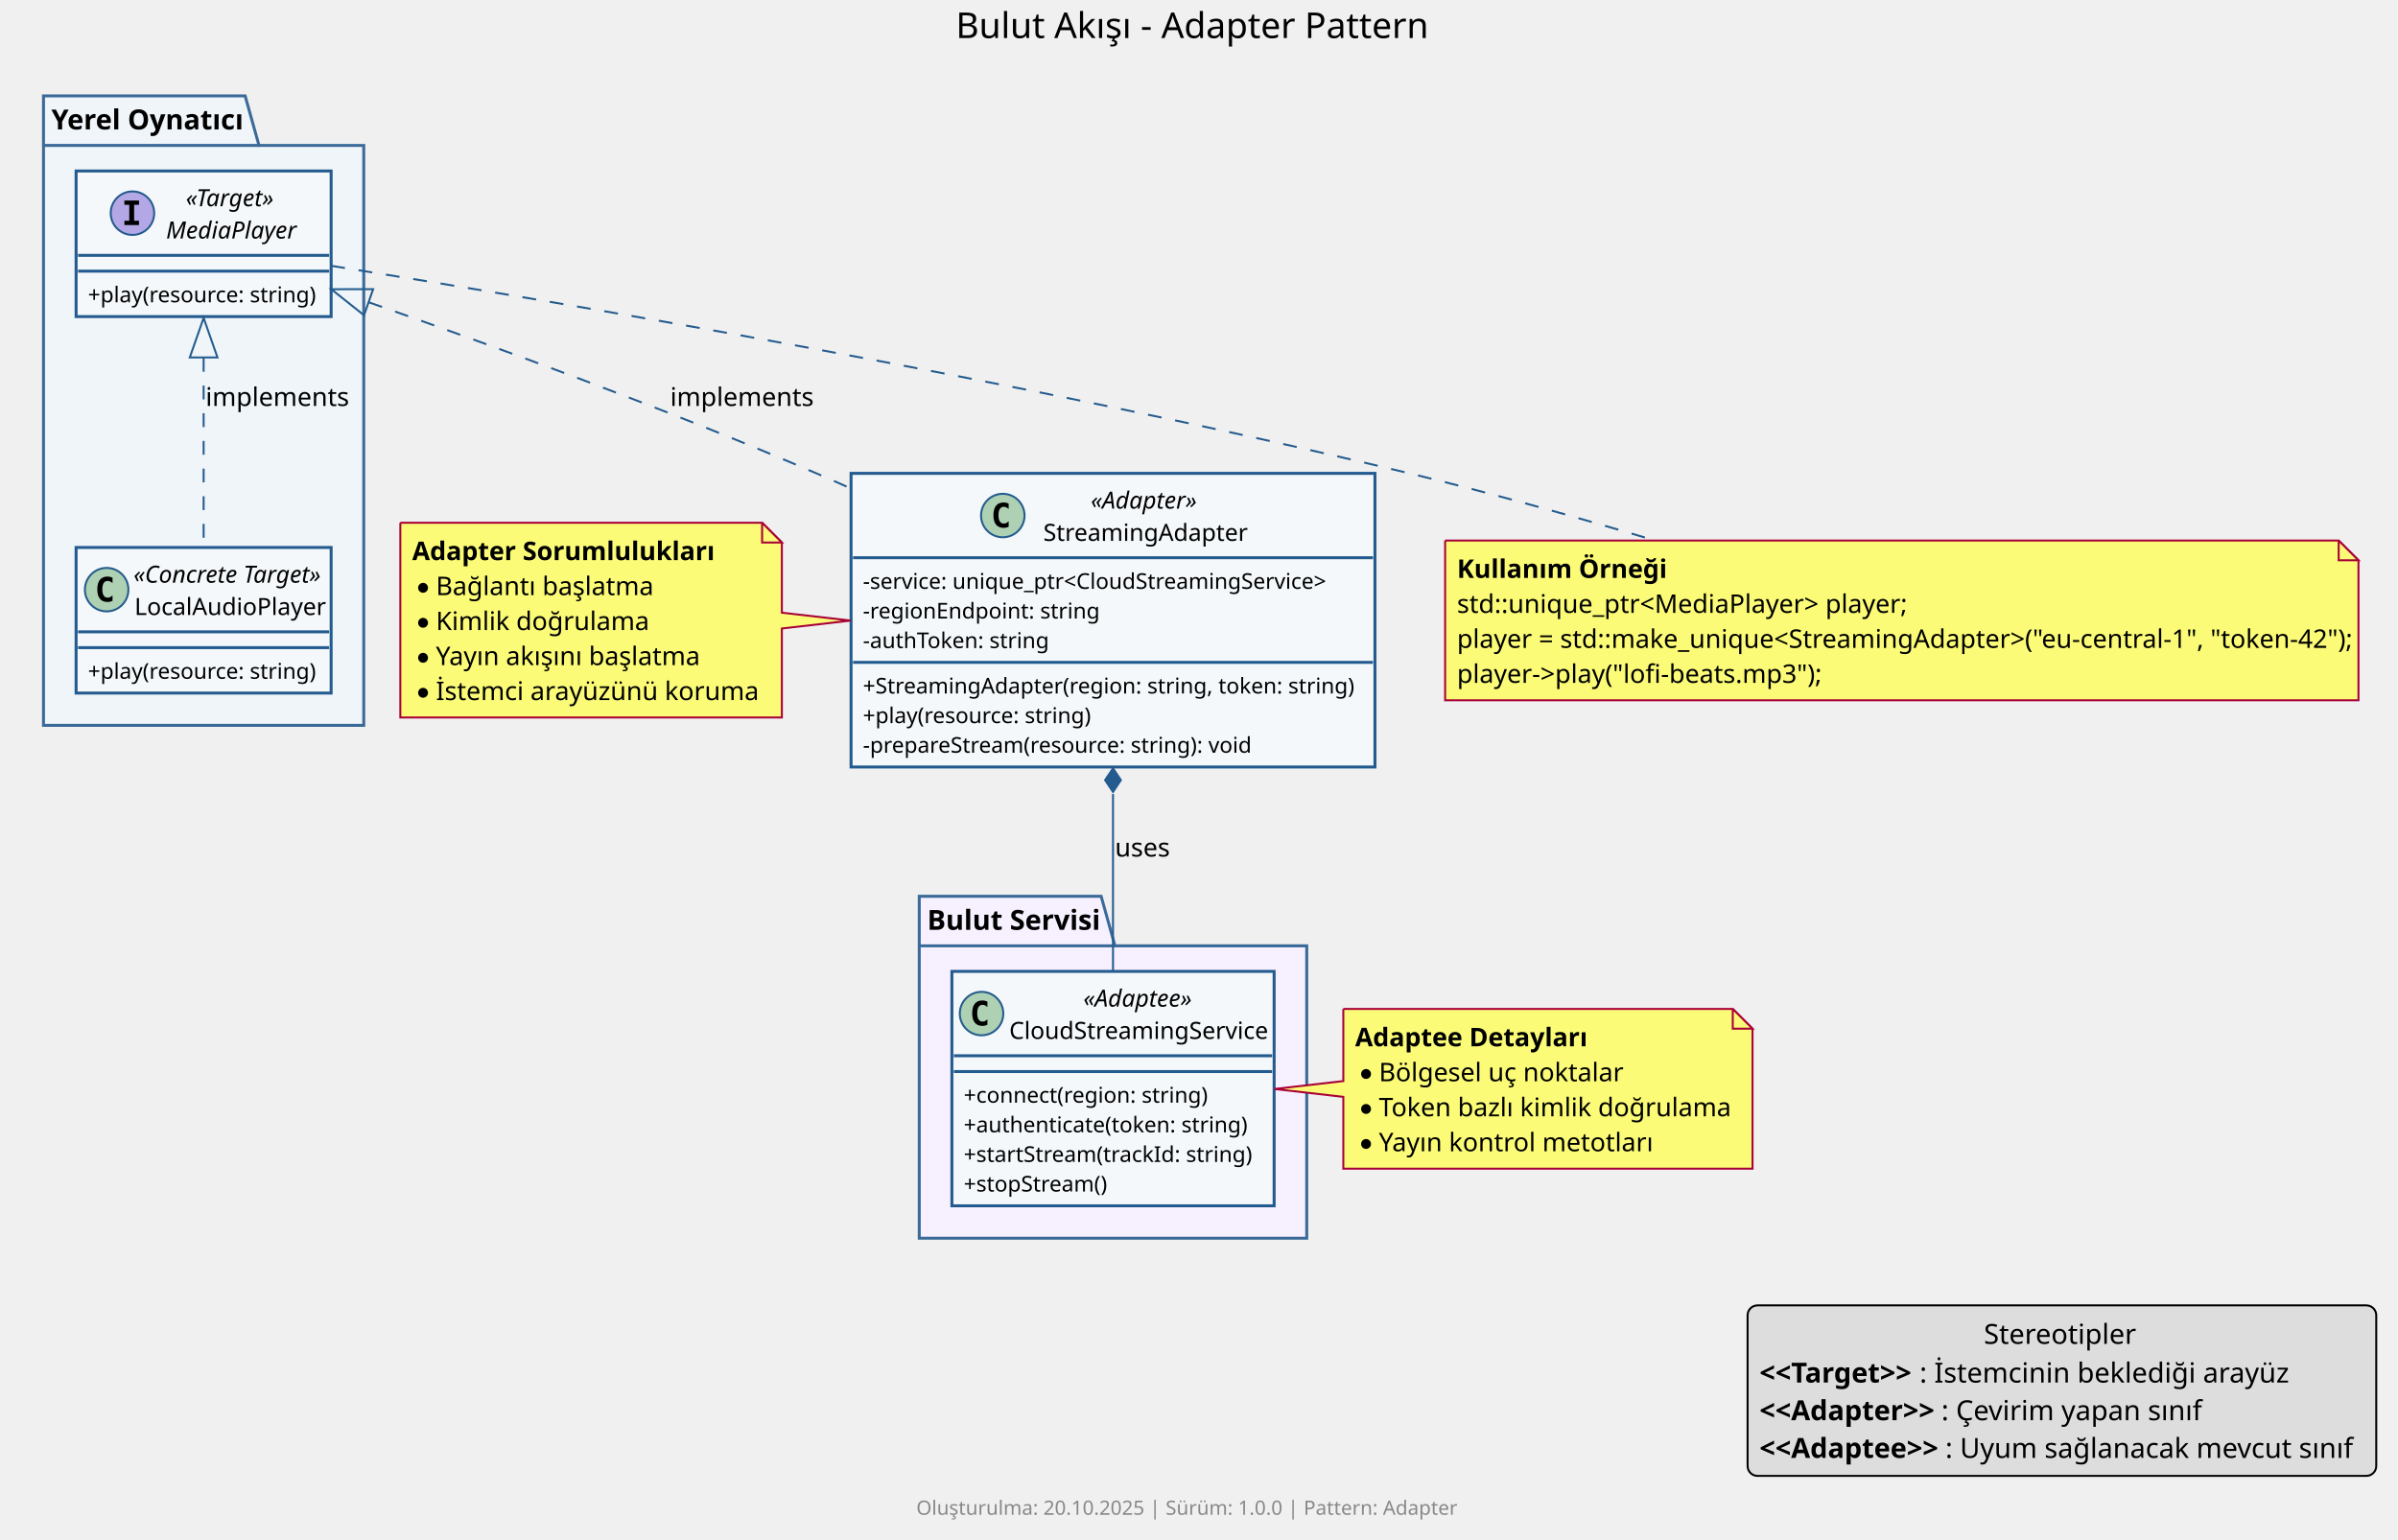
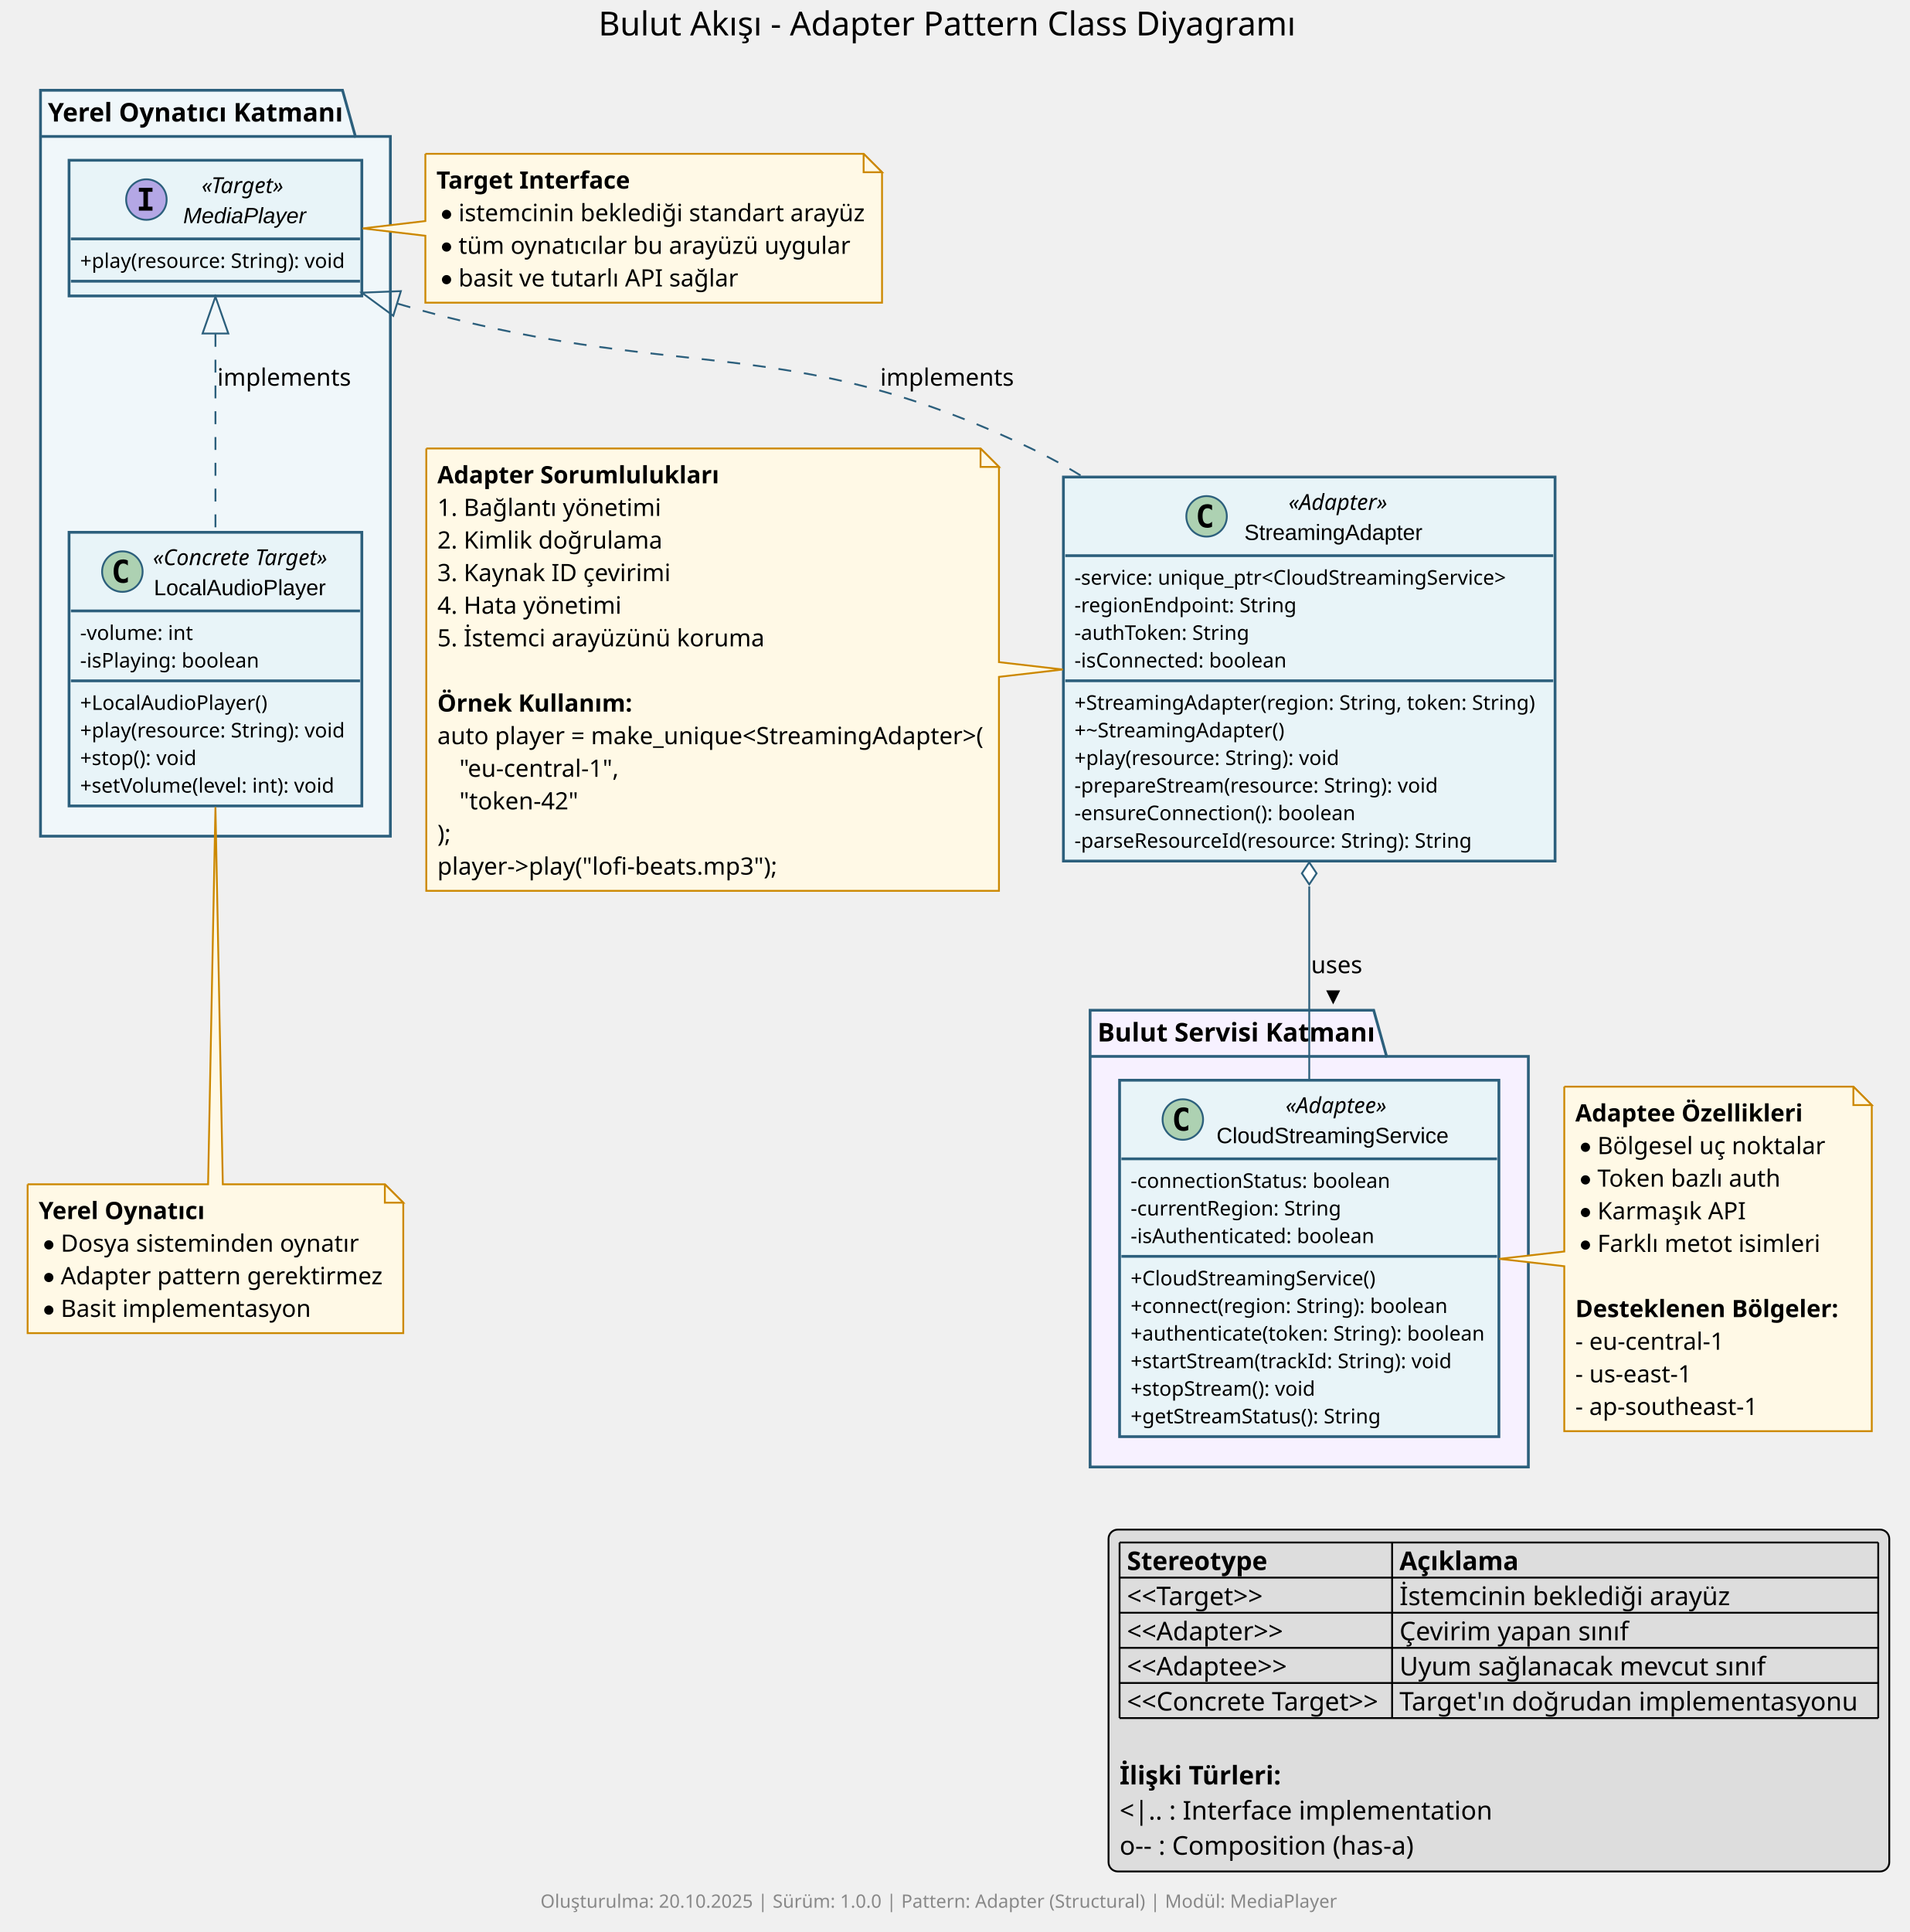
- <svg xmlns="http://www.w3.org/2000/svg" contentScriptType="application/ecmascript" contentStyleType="text/css" height="779px" preserveAspectRatio="none" style="width:1213px;height:779px;" version="1.1" viewBox="0 0 1213 779" width="1213px" zoomAndPan="magnify">
+ <svg xmlns="http://www.w3.org/2000/svg" contentScriptType="application/ecmascript" contentStyleType="text/css" height="1049px" preserveAspectRatio="none" style="width:1037px;height:1049px;" version="1.1" viewBox="0 0 1037 1049" width="1037px" zoomAndPan="magnify">
  <defs />
  <g>
-     <text fill="#000000" font-family="sans-serif" font-size="18" lengthAdjust="spacingAndGlyphs" textLength="244" x="483.5" y="19.242">Bulut Akışı - Adapter Pattern</text>
-     <polygon fill="#EFF5F9" points="22,48.516,124,48.516,131,73.584,184,73.584,184,367.016,22,367.016,22,48.516" style="stroke: #3B6A99; stroke-width: 1.5;" />
-     <line style="stroke: #3B6A99; stroke-width: 1.5;" x1="22" x2="131" y1="73.584" y2="73.584" />
-     <text fill="#000000" font-family="sans-serif" font-size="14" font-weight="bold" lengthAdjust="spacingAndGlyphs" textLength="96" x="26" y="65.482">Yerel Oynatıcı</text>
-     <polygon fill="#F7F1FF" points="465,453.516,557,453.516,564,478.584,661,478.584,661,626.516,465,626.516,465,453.516" style="stroke: #3B6A99; stroke-width: 1.5;" />
-     <line style="stroke: #3B6A99; stroke-width: 1.5;" x1="465" x2="564" y1="478.584" y2="478.584" />
-     <text fill="#000000" font-family="sans-serif" font-size="14" font-weight="bold" lengthAdjust="spacingAndGlyphs" textLength="86" x="469" y="470.482">Bulut Servisi</text>
-     <rect fill="#F4F8FB" height="73.67" id="MediaPlayer" style="stroke: #245B8E; stroke-width: 1.5;" width="129" x="38.5" y="86.516" />
-     <ellipse cx="67" cy="107.86" fill="#B4A7E5" rx="11" ry="11" style="stroke: #245B8E; stroke-width: 1.0;" />
-     <path d="M62.922,103.626 L62.922,101.469 L70.312,101.469 L70.312,103.626 L67.844,103.626 L67.844,111.704 L70.312,111.704 L70.312,113.86 L62.922,113.86 L62.922,111.704 L65.391,111.704 L65.391,103.626 L62.922,103.626 Z " />
-     <text fill="#000000" font-family="sans-serif" font-size="12" font-style="italic" lengthAdjust="spacingAndGlyphs" textLength="47" x="94" y="104.344">«Target»</text>
-     <text fill="#000000" font-family="sans-serif" font-size="12" font-style="italic" lengthAdjust="spacingAndGlyphs" textLength="67" x="84" y="120.688">MediaPlayer</text>
-     <line style="stroke: #245B8E; stroke-width: 1.5;" x1="39.5" x2="166.5" y1="129.204" y2="129.204" />
-     <line style="stroke: #245B8E; stroke-width: 1.5;" x1="39.5" x2="166.5" y1="137.204" y2="137.204" />
-     <text fill="#000000" font-family="sans-serif" font-size="11" lengthAdjust="spacingAndGlyphs" textLength="117" x="44.5" y="152.963">+play(resource: string)</text>
-     <rect fill="#F4F8FB" height="73.67" id="LocalAudioPlayer" style="stroke: #245B8E; stroke-width: 1.5;" width="129" x="38.5" y="277.016" />
-     <ellipse cx="53.95" cy="298.36" fill="#ADD1B2" rx="11" ry="11" style="stroke: #245B8E; stroke-width: 1.0;" />
-     <path d="M56.919,304.001 Q56.341,304.298 55.7,304.438 Q55.059,304.594 54.356,304.594 Q51.856,304.594 50.528,302.954 Q49.216,301.298 49.216,298.173 Q49.216,295.048 50.528,293.391 Q51.856,291.735 54.356,291.735 Q55.059,291.735 55.7,291.891 Q56.356,292.048 56.919,292.344 L56.919,295.063 Q56.294,294.485 55.7,294.219 Q55.106,293.938 54.481,293.938 Q53.138,293.938 52.45,295.016 Q51.763,296.079 51.763,298.173 Q51.763,300.266 52.45,301.344 Q53.138,302.407 54.481,302.407 Q55.106,302.407 55.7,302.141 Q56.294,301.86 56.919,301.282 L56.919,304.001 Z " />
-     <text fill="#000000" font-family="sans-serif" font-size="12" font-style="italic" lengthAdjust="spacingAndGlyphs" textLength="97" x="67.55" y="294.844">«Concrete Target»</text>
-     <text fill="#000000" font-family="sans-serif" font-size="12" lengthAdjust="spacingAndGlyphs" textLength="96" x="68.05" y="311.188">LocalAudioPlayer</text>
-     <line style="stroke: #245B8E; stroke-width: 1.5;" x1="39.5" x2="166.5" y1="319.704" y2="319.704" />
-     <line style="stroke: #245B8E; stroke-width: 1.5;" x1="39.5" x2="166.5" y1="327.704" y2="327.704" />
-     <text fill="#000000" font-family="sans-serif" font-size="11" lengthAdjust="spacingAndGlyphs" textLength="117" x="44.5" y="343.463">+play(resource: string)</text>
-     <rect fill="#F4F8FB" height="118.616" id="CloudStreamingService" style="stroke: #245B8E; stroke-width: 1.5;" width="163" x="481.5" y="491.516" />
-     <ellipse cx="496.5" cy="512.86" fill="#ADD1B2" rx="11" ry="11" style="stroke: #245B8E; stroke-width: 1.0;" />
-     <path d="M499.469,518.501 Q498.891,518.798 498.25,518.938 Q497.609,519.094 496.906,519.094 Q494.406,519.094 493.078,517.454 Q491.766,515.798 491.766,512.673 Q491.766,509.548 493.078,507.891 Q494.406,506.235 496.906,506.235 Q497.609,506.235 498.25,506.391 Q498.906,506.548 499.469,506.844 L499.469,509.563 Q498.844,508.985 498.25,508.719 Q497.656,508.438 497.031,508.438 Q495.688,508.438 495,509.516 Q494.312,510.579 494.312,512.673 Q494.312,514.766 495,515.844 Q495.688,516.907 497.031,516.907 Q497.656,516.907 498.25,516.641 Q498.844,516.36 499.469,515.782 L499.469,518.501 Z " />
-     <text fill="#000000" font-family="sans-serif" font-size="12" font-style="italic" lengthAdjust="spacingAndGlyphs" textLength="56" x="548" y="509.344">«Adaptee»</text>
-     <text fill="#000000" font-family="sans-serif" font-size="12" lengthAdjust="spacingAndGlyphs" textLength="131" x="510.5" y="525.688">CloudStreamingService</text>
-     <line style="stroke: #245B8E; stroke-width: 1.5;" x1="482.5" x2="643.5" y1="534.204" y2="534.204" />
-     <line style="stroke: #245B8E; stroke-width: 1.5;" x1="482.5" x2="643.5" y1="542.204" y2="542.204" />
-     <text fill="#000000" font-family="sans-serif" font-size="11" lengthAdjust="spacingAndGlyphs" textLength="125" x="487.5" y="557.963">+connect(region: string)</text>
-     <text fill="#000000" font-family="sans-serif" font-size="11" lengthAdjust="spacingAndGlyphs" textLength="144" x="487.5" y="572.945">+authenticate(token: string)</text>
-     <text fill="#000000" font-family="sans-serif" font-size="11" lengthAdjust="spacingAndGlyphs" textLength="147" x="487.5" y="587.927">+startStream(trackId: string)</text>
-     <text fill="#000000" font-family="sans-serif" font-size="11" lengthAdjust="spacingAndGlyphs" textLength="72" x="487.5" y="602.909">+stopStream()</text>
-     <rect fill="#F4F8FB" height="148.58" id="StreamingAdapter" style="stroke: #245B8E; stroke-width: 1.5;" width="265" x="430.5" y="239.516" />
-     <ellipse cx="507.25" cy="260.86" fill="#ADD1B2" rx="11" ry="11" style="stroke: #245B8E; stroke-width: 1.0;" />
-     <path d="M510.219,266.501 Q509.641,266.798 509,266.938 Q508.359,267.094 507.656,267.094 Q505.156,267.094 503.828,265.454 Q502.516,263.798 502.516,260.673 Q502.516,257.548 503.828,255.891 Q505.156,254.235 507.656,254.235 Q508.359,254.235 509,254.391 Q509.656,254.548 510.219,254.844 L510.219,257.563 Q509.594,256.985 509,256.719 Q508.406,256.438 507.781,256.438 Q506.438,256.438 505.75,257.516 Q505.062,258.579 505.062,260.673 Q505.062,262.766 505.75,263.844 Q506.438,264.907 507.781,264.907 Q508.406,264.907 509,264.641 Q509.594,264.36 510.219,263.782 L510.219,266.501 Z " />
-     <text fill="#000000" font-family="sans-serif" font-size="12" font-style="italic" lengthAdjust="spacingAndGlyphs" textLength="55" x="551.75" y="257.344">«Adapter»</text>
-     <text fill="#000000" font-family="sans-serif" font-size="12" lengthAdjust="spacingAndGlyphs" textLength="103" x="527.75" y="273.688">StreamingAdapter</text>
-     <line style="stroke: #245B8E; stroke-width: 1.5;" x1="431.5" x2="694.5" y1="282.204" y2="282.204" />
-     <text fill="#000000" font-family="sans-serif" font-size="11" lengthAdjust="spacingAndGlyphs" textLength="238" x="436.5" y="297.963">-service: unique_ptr&lt;CloudStreamingService&gt;</text>
-     <text fill="#000000" font-family="sans-serif" font-size="11" lengthAdjust="spacingAndGlyphs" textLength="124" x="436.5" y="312.945">-regionEndpoint: string</text>
-     <text fill="#000000" font-family="sans-serif" font-size="11" lengthAdjust="spacingAndGlyphs" textLength="97" x="436.5" y="327.927">-authToken: string</text>
-     <line style="stroke: #245B8E; stroke-width: 1.5;" x1="431.5" x2="694.5" y1="335.15" y2="335.15" />
-     <text fill="#000000" font-family="sans-serif" font-size="11" lengthAdjust="spacingAndGlyphs" textLength="253" x="436.5" y="350.909">+StreamingAdapter(region: string, token: string)</text>
-     <text fill="#000000" font-family="sans-serif" font-size="11" lengthAdjust="spacingAndGlyphs" textLength="117" x="436.5" y="365.89">+play(resource: string)</text>
-     <text fill="#000000" font-family="sans-serif" font-size="11" lengthAdjust="spacingAndGlyphs" textLength="201" x="436.5" y="380.872">-prepareStream(resource: string): void</text>
-     <path d="M202.5,264.516 L202.5,363.046 A0,0 0 0 0 202.5,363.046 L395.5,363.046 A0,0 0 0 0 395.5,363.046 L395.5,318.016 L430.32,314.016 L395.5,310.016 L395.5,274.516 L385.5,264.516 L202.5,264.516 A0,0 0 0 0 202.5,264.516 " fill="#FBFB77" style="stroke: #A80036; stroke-width: 1.0;" />
-     <path d="M385.5,264.516 L385.5,274.516 L395.5,274.516 L385.5,264.516 " fill="#FBFB77" style="stroke: #A80036; stroke-width: 1.0;" />
-     <text fill="#000000" font-family="sans-serif" font-size="13" font-weight="bold" lengthAdjust="spacingAndGlyphs" textLength="155" x="208.5" y="283.413">Adapter Sorumlulukları</text>
-     <ellipse cx="214" cy="297.428" fill="#000000" rx="2.5" ry="2.5" style="stroke: #000000; stroke-width: 0.0;" />
-     <text fill="#000000" font-family="sans-serif" font-size="13" lengthAdjust="spacingAndGlyphs" textLength="107" x="220.5" y="301.119">Bağlantı başlatma</text>
-     <ellipse cx="214" cy="315.134" fill="#000000" rx="2.5" ry="2.5" style="stroke: #000000; stroke-width: 0.0;" />
-     <text fill="#000000" font-family="sans-serif" font-size="13" lengthAdjust="spacingAndGlyphs" textLength="105" x="220.5" y="318.825">Kimlik doğrulama</text>
-     <ellipse cx="214" cy="332.84" fill="#000000" rx="2.5" ry="2.5" style="stroke: #000000; stroke-width: 0.0;" />
-     <text fill="#000000" font-family="sans-serif" font-size="13" lengthAdjust="spacingAndGlyphs" textLength="130" x="220.5" y="336.531">Yayın akışını başlatma</text>
-     <ellipse cx="214" cy="350.546" fill="#000000" rx="2.5" ry="2.5" style="stroke: #000000; stroke-width: 0.0;" />
-     <text fill="#000000" font-family="sans-serif" font-size="13" lengthAdjust="spacingAndGlyphs" textLength="160" x="220.5" y="354.237">İstemci arayüzünü koruma</text>
-     <path d="M679.5,510.516 L679.5,547.016 L644.64,551.016 L679.5,555.016 L679.5,591.34 A0,0 0 0 0 679.5,591.34 L886.5,591.34 A0,0 0 0 0 886.5,591.34 L886.5,520.516 L876.5,510.516 L679.5,510.516 A0,0 0 0 0 679.5,510.516 " fill="#FBFB77" style="stroke: #A80036; stroke-width: 1.0;" />
-     <path d="M876.5,510.516 L876.5,520.516 L886.5,520.516 L876.5,510.516 " fill="#FBFB77" style="stroke: #A80036; stroke-width: 1.0;" />
-     <text fill="#000000" font-family="sans-serif" font-size="13" font-weight="bold" lengthAdjust="spacingAndGlyphs" textLength="119" x="685.5" y="529.413">Adaptee Detayları</text>
-     <ellipse cx="691" cy="543.428" fill="#000000" rx="2.5" ry="2.5" style="stroke: #000000; stroke-width: 0.0;" />
-     <text fill="#000000" font-family="sans-serif" font-size="13" lengthAdjust="spacingAndGlyphs" textLength="120" x="697.5" y="547.119">Bölgesel uç noktalar</text>
-     <ellipse cx="691" cy="561.134" fill="#000000" rx="2.5" ry="2.5" style="stroke: #000000; stroke-width: 0.0;" />
-     <text fill="#000000" font-family="sans-serif" font-size="13" lengthAdjust="spacingAndGlyphs" textLength="174" x="697.5" y="564.825">Token bazlı kimlik doğrulama</text>
-     <ellipse cx="691" cy="578.84" fill="#000000" rx="2.5" ry="2.5" style="stroke: #000000; stroke-width: 0.0;" />
-     <text fill="#000000" font-family="sans-serif" font-size="13" lengthAdjust="spacingAndGlyphs" textLength="137" x="697.5" y="582.531">Yayın kontrol metotları</text>
-     <path d="M731,273.516 L731,354.34 L1193,354.34 L1193,283.516 L1183,273.516 L731,273.516 " fill="#FBFB77" style="stroke: #A80036; stroke-width: 1.0;" />
-     <path d="M1183,273.516 L1183,283.516 L1193,283.516 L1183,273.516 " fill="#FBFB77" style="stroke: #A80036; stroke-width: 1.0;" />
-     <text fill="#000000" font-family="sans-serif" font-size="13" font-weight="bold" lengthAdjust="spacingAndGlyphs" textLength="108" x="737" y="292.413">Kullanım Örneği</text>
-     <text fill="#000000" font-family="sans-serif" font-size="13" lengthAdjust="spacingAndGlyphs" textLength="222" x="737" y="310.119">std::unique_ptr&lt;MediaPlayer&gt; player;</text>
-     <text fill="#000000" font-family="sans-serif" font-size="13" lengthAdjust="spacingAndGlyphs" textLength="441" x="737" y="327.825">player = std::make_unique&lt;StreamingAdapter&gt;("eu-central-1", "token-42");</text>
-     <text fill="#000000" font-family="sans-serif" font-size="13" lengthAdjust="spacingAndGlyphs" textLength="179" x="737" y="345.531">player-&gt;play("lofi-beats.mp3");</text>
-     <path d="M103,181.096 C103,212.136 103,249.696 103,276.786 " fill="none" id="MediaPlayer&lt;-LocalAudioPlayer" style="stroke: #245B8E; stroke-width: 1.0; stroke-dasharray: 7.0,7.0;" />
-     <polygon fill="none" points="96,180.856,103,160.856,110,180.856,96,180.856" style="stroke: #245B8E; stroke-width: 1.0;" />
-     <text fill="#000000" font-family="sans-serif" font-size="13" lengthAdjust="spacingAndGlyphs" textLength="71" x="104" y="205.413">implements</text>
-     <path d="M186.65,152.986 C249.55,175.006 337.51,207.116 413,239.516 C418.73,241.976 424.55,244.536 430.42,247.176 " fill="none" id="MediaPlayer&lt;-StreamingAdapter" style="stroke: #245B8E; stroke-width: 1.0; stroke-dasharray: 7.0,7.0;" />
-     <polygon fill="none" points="184.15,159.526,167.56,146.346,188.75,146.306,184.15,159.526" style="stroke: #245B8E; stroke-width: 1.0;" />
-     <text fill="#000000" font-family="sans-serif" font-size="13" lengthAdjust="spacingAndGlyphs" textLength="71" x="339" y="205.413">implements</text>
-     <path d="M563,401.776 C563,431.646 563,464.376 563,491.466 " fill="none" id="StreamingAdapter&lt;-CloudStreamingService" style="stroke: #245B8E; stroke-width: 1.0;" />
-     <polygon fill="#245B8E" points="563,388.726,559,394.726,563,400.726,567,394.726,563,388.726" style="stroke: #245B8E; stroke-width: 1.0;" />
-     <text fill="#000000" font-family="sans-serif" font-size="13" lengthAdjust="spacingAndGlyphs" textLength="27" x="564" y="433.413">uses</text>
-     <path d="M167.56,134.496 C279.39,152.256 516.04,192.006 713,239.516 C753.64,249.316 797.52,261.666 836.95,273.426 " fill="none" id="MediaPlayer-GMN17" style="stroke: #245B8E; stroke-width: 1.0; stroke-dasharray: 7.0,7.0;" />
-     <rect fill="#DDDDDD" height="86.272" rx="5" ry="5" style="stroke: #000000; stroke-width: 1.0;" width="318" x="884" y="660.516" />
-     <line style="stroke: none; stroke-width: 1.0;" x1="890" x2="999.5" y1="675.05" y2="675.05" />
-     <line style="stroke: none; stroke-width: 1.0;" x1="890" x2="999.5" y1="677.05" y2="677.05" />
-     <text fill="#000000" font-family="sans-serif" font-size="14" lengthAdjust="spacingAndGlyphs" textLength="79" x="1003.5" y="679.982">Stereotipler</text>
-     <line style="stroke: none; stroke-width: 1.0;" x1="1086.5" x2="1196" y1="675.05" y2="675.05" />
-     <line style="stroke: none; stroke-width: 1.0;" x1="1086.5" x2="1196" y1="677.05" y2="677.05" />
-     <text fill="#000000" font-family="sans-serif" font-size="14" font-weight="bold" lengthAdjust="spacingAndGlyphs" textLength="77" x="890" y="699.55">&lt;&lt;Target&gt;&gt;</text>
-     <text fill="#000000" font-family="sans-serif" font-size="14" lengthAdjust="spacingAndGlyphs" textLength="194" x="971" y="699.55">: İstemcinin beklediği arayüz</text>
-     <text fill="#000000" font-family="sans-serif" font-size="14" font-weight="bold" lengthAdjust="spacingAndGlyphs" textLength="88" x="890" y="718.618">&lt;&lt;Adapter&gt;&gt;</text>
-     <text fill="#000000" font-family="sans-serif" font-size="14" lengthAdjust="spacingAndGlyphs" textLength="137" x="982" y="718.618">: Çevirim yapan sınıf</text>
-     <text fill="#000000" font-family="sans-serif" font-size="14" font-weight="bold" lengthAdjust="spacingAndGlyphs" textLength="90" x="890" y="737.686">&lt;&lt;Adaptee&gt;&gt;</text>
-     <text fill="#000000" font-family="sans-serif" font-size="14" lengthAdjust="spacingAndGlyphs" textLength="212" x="984" y="737.686">: Uyum sağlanacak mevcut sınıf</text>
-     <text fill="#888888" font-family="sans-serif" font-size="10" lengthAdjust="spacingAndGlyphs" textLength="284" x="463.5" y="766.477">Oluşturulma: 20.10.2025 | Sürüm: 1.0.0 | Pattern: Adapter</text>
+     <text fill="#000000" font-family="sans-serif" font-size="18" lengthAdjust="spacingAndGlyphs" textLength="385" x="325" y="19.242">Bulut Akışı - Adapter Pattern Class Diyagramı</text>
+     <polygon fill="#F0F7FA" points="22,49.016,186,49.016,193,74.084,212,74.084,212,454.016,22,454.016,22,49.016" style="stroke: #2C5F7C; stroke-width: 1.5;" />
+     <line style="stroke: #2C5F7C; stroke-width: 1.5;" x1="22" x2="193" y1="74.084" y2="74.084" />
+     <text fill="#000000" font-family="sans-serif" font-size="14" font-weight="bold" lengthAdjust="spacingAndGlyphs" textLength="158" x="26" y="65.982">Yerel Oynatıcı Katmanı</text>
+     <polygon fill="#F7F1FF" points="592,548.516,746,548.516,753,573.584,830,573.584,830,796.516,592,796.516,592,548.516" style="stroke: #2C5F7C; stroke-width: 1.5;" />
+     <line style="stroke: #2C5F7C; stroke-width: 1.5;" x1="592" x2="753" y1="573.584" y2="573.584" />
+     <text fill="#000000" font-family="sans-serif" font-size="14" font-weight="bold" lengthAdjust="spacingAndGlyphs" textLength="148" x="596" y="565.482">Bulut Servisi Katmanı</text>
+     <rect fill="#E8F4F8" height="73.67" id="MediaPlayer" style="stroke: #2C5F7C; stroke-width: 1.5;" width="159" x="37.5" y="87.016" />
+     <ellipse cx="79.5" cy="108.36" fill="#B4A7E5" rx="11" ry="11" style="stroke: #2C5F7C; stroke-width: 1.0;" />
+     <path d="M75.422,104.126 L75.422,101.969 L82.812,101.969 L82.812,104.126 L80.344,104.126 L80.344,112.204 L82.812,112.204 L82.812,114.36 L75.422,114.36 L75.422,112.204 L77.891,112.204 L77.891,104.126 L75.422,104.126 Z " />
+     <text fill="#000000" font-family="sans-serif" font-size="12" font-style="italic" lengthAdjust="spacingAndGlyphs" textLength="47" x="109.5" y="104.844">«Target»</text>
+     <text fill="#000000" font-family="Arial" font-size="12" font-style="italic" lengthAdjust="spacingAndGlyphs" textLength="67" x="99.5" y="121.188">MediaPlayer</text>
+     <line style="stroke: #2C5F7C; stroke-width: 1.5;" x1="38.5" x2="195.5" y1="129.704" y2="129.704" />
+     <text fill="#000000" font-family="sans-serif" font-size="11" lengthAdjust="spacingAndGlyphs" textLength="147" x="43.5" y="145.463">+play(resource: String): void</text>
+     <line style="stroke: #2C5F7C; stroke-width: 1.5;" x1="38.5" x2="195.5" y1="152.686" y2="152.686" />
+     <rect fill="#E8F4F8" height="148.58" id="LocalAudioPlayer" style="stroke: #2C5F7C; stroke-width: 1.5;" width="159" x="37.5" y="289.016" />
+     <ellipse cx="66.45" cy="310.36" fill="#ADD1B2" rx="11" ry="11" style="stroke: #2C5F7C; stroke-width: 1.0;" />
+     <path d="M69.419,316.001 Q68.841,316.298 68.2,316.438 Q67.559,316.594 66.856,316.594 Q64.356,316.594 63.028,314.954 Q61.716,313.298 61.716,310.173 Q61.716,307.048 63.028,305.391 Q64.356,303.735 66.856,303.735 Q67.559,303.735 68.2,303.891 Q68.856,304.048 69.419,304.344 L69.419,307.063 Q68.794,306.485 68.2,306.219 Q67.606,305.938 66.981,305.938 Q65.638,305.938 64.95,307.016 Q64.263,308.079 64.263,310.173 Q64.263,312.266 64.95,313.344 Q65.638,314.407 66.981,314.407 Q67.606,314.407 68.2,314.141 Q68.794,313.86 69.419,313.282 L69.419,316.001 Z " />
+     <text fill="#000000" font-family="sans-serif" font-size="12" font-style="italic" lengthAdjust="spacingAndGlyphs" textLength="97" x="83.05" y="306.844">«Concrete Target»</text>
+     <text fill="#000000" font-family="Arial" font-size="12" lengthAdjust="spacingAndGlyphs" textLength="96" x="83.55" y="323.188">LocalAudioPlayer</text>
+     <line style="stroke: #2C5F7C; stroke-width: 1.5;" x1="38.5" x2="195.5" y1="331.704" y2="331.704" />
+     <text fill="#000000" font-family="sans-serif" font-size="11" lengthAdjust="spacingAndGlyphs" textLength="63" x="43.5" y="347.463">-volume: int</text>
+     <text fill="#000000" font-family="sans-serif" font-size="11" lengthAdjust="spacingAndGlyphs" textLength="100" x="43.5" y="362.445">-isPlaying: boolean</text>
+     <line style="stroke: #2C5F7C; stroke-width: 1.5;" x1="38.5" x2="195.5" y1="369.668" y2="369.668" />
+     <text fill="#000000" font-family="sans-serif" font-size="11" lengthAdjust="spacingAndGlyphs" textLength="103" x="43.5" y="385.427">+LocalAudioPlayer()</text>
+     <text fill="#000000" font-family="sans-serif" font-size="11" lengthAdjust="spacingAndGlyphs" textLength="147" x="43.5" y="400.409">+play(resource: String): void</text>
+     <text fill="#000000" font-family="sans-serif" font-size="11" lengthAdjust="spacingAndGlyphs" textLength="64" x="43.5" y="415.39">+stop(): void</text>
+     <text fill="#000000" font-family="sans-serif" font-size="11" lengthAdjust="spacingAndGlyphs" textLength="140" x="43.5" y="430.372">+setVolume(level: int): void</text>
+     <rect fill="#E8F4F8" height="193.525" id="CloudStreamingService" style="stroke: #2C5F7C; stroke-width: 1.5;" width="206" x="608" y="586.516" />
+     <ellipse cx="642.35" cy="607.86" fill="#ADD1B2" rx="11" ry="11" style="stroke: #2C5F7C; stroke-width: 1.0;" />
+     <path d="M645.319,613.501 Q644.741,613.798 644.1,613.938 Q643.459,614.094 642.756,614.094 Q640.256,614.094 638.928,612.454 Q637.616,610.798 637.616,607.673 Q637.616,604.548 638.928,602.891 Q640.256,601.235 642.756,601.235 Q643.459,601.235 644.1,601.391 Q644.756,601.548 645.319,601.844 L645.319,604.563 Q644.694,603.985 644.1,603.719 Q643.506,603.438 642.881,603.438 Q641.538,603.438 640.85,604.516 Q640.163,605.579 640.163,607.673 Q640.163,609.766 640.85,610.844 Q641.538,611.907 642.881,611.907 Q643.506,611.907 644.1,611.641 Q644.694,611.36 645.319,610.782 L645.319,613.501 Z " />
+     <text fill="#000000" font-family="sans-serif" font-size="12" font-style="italic" lengthAdjust="spacingAndGlyphs" textLength="56" x="698.15" y="604.344">«Adaptee»</text>
+     <text fill="#000000" font-family="Arial" font-size="12" lengthAdjust="spacingAndGlyphs" textLength="131" x="660.65" y="620.688">CloudStreamingService</text>
+     <line style="stroke: #2C5F7C; stroke-width: 1.5;" x1="609" x2="813" y1="629.204" y2="629.204" />
+     <text fill="#000000" font-family="sans-serif" font-size="11" lengthAdjust="spacingAndGlyphs" textLength="143" x="614" y="644.963">-connectionStatus: boolean</text>
+     <text fill="#000000" font-family="sans-serif" font-size="11" lengthAdjust="spacingAndGlyphs" textLength="118" x="614" y="659.945">-currentRegion: String</text>
+     <text fill="#000000" font-family="sans-serif" font-size="11" lengthAdjust="spacingAndGlyphs" textLength="134" x="614" y="674.927">-isAuthenticated: boolean</text>
+     <line style="stroke: #2C5F7C; stroke-width: 1.5;" x1="609" x2="813" y1="682.15" y2="682.15" />
+     <text fill="#000000" font-family="sans-serif" font-size="11" lengthAdjust="spacingAndGlyphs" textLength="134" x="614" y="697.909">+CloudStreamingService()</text>
+     <text fill="#000000" font-family="sans-serif" font-size="11" lengthAdjust="spacingAndGlyphs" textLength="175" x="614" y="712.89">+connect(region: String): boolean</text>
+     <text fill="#000000" font-family="sans-serif" font-size="11" lengthAdjust="spacingAndGlyphs" textLength="194" x="614" y="727.872">+authenticate(token: String): boolean</text>
+     <text fill="#000000" font-family="sans-serif" font-size="11" lengthAdjust="spacingAndGlyphs" textLength="177" x="614" y="742.854">+startStream(trackId: String): void</text>
+     <text fill="#000000" font-family="sans-serif" font-size="11" lengthAdjust="spacingAndGlyphs" textLength="101" x="614" y="757.836">+stopStream(): void</text>
+     <text fill="#000000" font-family="sans-serif" font-size="11" lengthAdjust="spacingAndGlyphs" textLength="136" x="614" y="772.818">+getStreamStatus(): String</text>
+     <rect fill="#E8F4F8" height="208.507" id="StreamingAdapter" style="stroke: #2C5F7C; stroke-width: 1.5;" width="267" x="577.5" y="259.016" />
+     <ellipse cx="655.25" cy="280.36" fill="#ADD1B2" rx="11" ry="11" style="stroke: #2C5F7C; stroke-width: 1.0;" />
+     <path d="M658.219,286.001 Q657.641,286.298 657,286.438 Q656.359,286.594 655.656,286.594 Q653.156,286.594 651.828,284.954 Q650.516,283.298 650.516,280.173 Q650.516,277.048 651.828,275.391 Q653.156,273.735 655.656,273.735 Q656.359,273.735 657,273.891 Q657.656,274.048 658.219,274.344 L658.219,277.063 Q657.594,276.485 657,276.219 Q656.406,275.938 655.781,275.938 Q654.438,275.938 653.75,277.016 Q653.062,278.079 653.062,280.173 Q653.062,282.266 653.75,283.344 Q654.438,284.407 655.781,284.407 Q656.406,284.407 657,284.141 Q657.594,283.86 658.219,283.282 L658.219,286.001 Z " />
+     <text fill="#000000" font-family="sans-serif" font-size="12" font-style="italic" lengthAdjust="spacingAndGlyphs" textLength="55" x="699.75" y="276.844">«Adapter»</text>
+     <text fill="#000000" font-family="Arial" font-size="12" lengthAdjust="spacingAndGlyphs" textLength="103" x="675.75" y="293.188">StreamingAdapter</text>
+     <line style="stroke: #2C5F7C; stroke-width: 1.5;" x1="578.5" x2="843.5" y1="301.704" y2="301.704" />
+     <text fill="#000000" font-family="sans-serif" font-size="11" lengthAdjust="spacingAndGlyphs" textLength="238" x="583.5" y="317.463">-service: unique_ptr&lt;CloudStreamingService&gt;</text>
+     <text fill="#000000" font-family="sans-serif" font-size="11" lengthAdjust="spacingAndGlyphs" textLength="125" x="583.5" y="332.445">-regionEndpoint: String</text>
+     <text fill="#000000" font-family="sans-serif" font-size="11" lengthAdjust="spacingAndGlyphs" textLength="98" x="583.5" y="347.427">-authToken: String</text>
+     <text fill="#000000" font-family="sans-serif" font-size="11" lengthAdjust="spacingAndGlyphs" textLength="117" x="583.5" y="362.409">-isConnected: boolean</text>
+     <line style="stroke: #2C5F7C; stroke-width: 1.5;" x1="578.5" x2="843.5" y1="369.632" y2="369.632" />
+     <text fill="#000000" font-family="sans-serif" font-size="11" lengthAdjust="spacingAndGlyphs" textLength="255" x="583.5" y="385.39">+StreamingAdapter(region: String, token: String)</text>
+     <text fill="#000000" font-family="sans-serif" font-size="11" lengthAdjust="spacingAndGlyphs" textLength="114" x="583.5" y="400.372">+~StreamingAdapter()</text>
+     <text fill="#000000" font-family="sans-serif" font-size="11" lengthAdjust="spacingAndGlyphs" textLength="147" x="583.5" y="415.354">+play(resource: String): void</text>
+     <text fill="#000000" font-family="sans-serif" font-size="11" lengthAdjust="spacingAndGlyphs" textLength="202" x="583.5" y="430.336">-prepareStream(resource: String): void</text>
+     <text fill="#000000" font-family="sans-serif" font-size="11" lengthAdjust="spacingAndGlyphs" textLength="155" x="583.5" y="445.318">-ensureConnection(): boolean</text>
+     <text fill="#000000" font-family="sans-serif" font-size="11" lengthAdjust="spacingAndGlyphs" textLength="220" x="583.5" y="460.3">-parseResourceId(resource: String): String</text>
+     <path d="M231,83.516 L231,120.016 L196.95,124.016 L231,128.016 L231,164.34 A0,0 0 0 0 231,164.34 L479,164.34 A0,0 0 0 0 479,164.34 L479,93.516 L469,83.516 L231,83.516 A0,0 0 0 0 231,83.516 " fill="#FFF9E6" style="stroke: #CC8800; stroke-width: 1.0;" />
+     <path d="M469,83.516 L469,93.516 L479,93.516 L469,83.516 " fill="#FFF9E6" style="stroke: #CC8800; stroke-width: 1.0;" />
+     <text fill="#000000" font-family="sans-serif" font-size="13" font-weight="bold" lengthAdjust="spacingAndGlyphs" textLength="109" x="237" y="102.413">Target Interface</text>
+     <ellipse cx="242.5" cy="116.428" fill="#000000" rx="2.5" ry="2.5" style="stroke: #000000; stroke-width: 0.0;" />
+     <text fill="#000000" font-family="sans-serif" font-size="13" lengthAdjust="spacingAndGlyphs" textLength="215" x="249" y="120.119">istemcinin beklediği standart arayüz</text>
+     <ellipse cx="242.5" cy="134.134" fill="#000000" rx="2.5" ry="2.5" style="stroke: #000000; stroke-width: 0.0;" />
+     <text fill="#000000" font-family="sans-serif" font-size="13" lengthAdjust="spacingAndGlyphs" textLength="209" x="249" y="137.825">tüm oynatıcılar bu arayüzü uygular</text>
+     <ellipse cx="242.5" cy="151.84" fill="#000000" rx="2.5" ry="2.5" style="stroke: #000000; stroke-width: 0.0;" />
+     <text fill="#000000" font-family="sans-serif" font-size="13" lengthAdjust="spacingAndGlyphs" textLength="147" x="249" y="155.531">basit ve tutarlı API sağlar</text>
+     <path d="M231.5,243.516 L231.5,483.694 A0,0 0 0 0 231.5,483.694 L542.5,483.694 A0,0 0 0 0 542.5,483.694 L542.5,367.516 L577.19,363.516 L542.5,359.516 L542.5,253.516 L532.5,243.516 L231.5,243.516 A0,0 0 0 0 231.5,243.516 " fill="#FFF9E6" style="stroke: #CC8800; stroke-width: 1.0;" />
+     <path d="M532.5,243.516 L532.5,253.516 L542.5,253.516 L532.5,243.516 " fill="#FFF9E6" style="stroke: #CC8800; stroke-width: 1.0;" />
+     <text fill="#000000" font-family="sans-serif" font-size="13" font-weight="bold" lengthAdjust="spacingAndGlyphs" textLength="155" x="237.5" y="262.413">Adapter Sorumlulukları</text>
+     <text fill="#000000" font-family="sans-serif" font-size="13" lengthAdjust="spacingAndGlyphs" textLength="118" x="237.5" y="280.119">1. Bağlantı yönetimi</text>
+     <text fill="#000000" font-family="sans-serif" font-size="13" lengthAdjust="spacingAndGlyphs" textLength="118" x="237.5" y="297.825">2. Kimlik doğrulama</text>
+     <text fill="#000000" font-family="sans-serif" font-size="13" lengthAdjust="spacingAndGlyphs" textLength="122" x="237.5" y="315.531">3. Kaynak ID çevirimi</text>
+     <text fill="#000000" font-family="sans-serif" font-size="13" lengthAdjust="spacingAndGlyphs" textLength="98" x="237.5" y="333.237">4. Hata yönetimi</text>
+     <text fill="#000000" font-family="sans-serif" font-size="13" lengthAdjust="spacingAndGlyphs" textLength="173" x="237.5" y="350.943">5. İstemci arayüzünü koruma</text>
+     <text fill="#000000" font-family="sans-serif" font-size="13" lengthAdjust="spacingAndGlyphs" textLength="0" x="240.5" y="368.649" />
+     <text fill="#000000" font-family="sans-serif" font-size="13" font-weight="bold" lengthAdjust="spacingAndGlyphs" textLength="108" x="237.5" y="386.355">Örnek Kullanım:</text>
+     <text fill="#000000" font-family="sans-serif" font-size="13" lengthAdjust="spacingAndGlyphs" textLength="290" x="237.5" y="404.061">auto player = make_unique&lt;StreamingAdapter&gt;(</text>
+     <text fill="#000000" font-family="sans-serif" font-size="13" lengthAdjust="spacingAndGlyphs" textLength="84" x="249.5" y="421.767">"eu-central-1",</text>
+     <text fill="#000000" font-family="sans-serif" font-size="13" lengthAdjust="spacingAndGlyphs" textLength="63" x="249.5" y="439.473">"token-42"</text>
+     <text fill="#000000" font-family="sans-serif" font-size="13" lengthAdjust="spacingAndGlyphs" textLength="7" x="237.5" y="457.179">);</text>
+     <text fill="#000000" font-family="sans-serif" font-size="13" lengthAdjust="spacingAndGlyphs" textLength="179" x="237.5" y="474.885">player-&gt;play("lofi-beats.mp3");</text>
+     <path d="M849.5,590.016 L849.5,679.516 L814.2,683.516 L849.5,687.516 L849.5,777.076 A0,0 0 0 0 849.5,777.076 L1016.5,777.076 A0,0 0 0 0 1016.5,777.076 L1016.5,600.016 L1006.5,590.016 L849.5,590.016 A0,0 0 0 0 849.5,590.016 " fill="#FFF9E6" style="stroke: #CC8800; stroke-width: 1.0;" />
+     <path d="M1006.5,590.016 L1006.5,600.016 L1016.5,600.016 L1006.5,590.016 " fill="#FFF9E6" style="stroke: #CC8800; stroke-width: 1.0;" />
+     <text fill="#000000" font-family="sans-serif" font-size="13" font-weight="bold" lengthAdjust="spacingAndGlyphs" textLength="124" x="855.5" y="608.913">Adaptee Özellikleri</text>
+     <ellipse cx="861" cy="622.928" fill="#000000" rx="2.5" ry="2.5" style="stroke: #000000; stroke-width: 0.0;" />
+     <text fill="#000000" font-family="sans-serif" font-size="13" lengthAdjust="spacingAndGlyphs" textLength="120" x="867.5" y="626.619">Bölgesel uç noktalar</text>
+     <ellipse cx="861" cy="640.634" fill="#000000" rx="2.5" ry="2.5" style="stroke: #000000; stroke-width: 0.0;" />
+     <text fill="#000000" font-family="sans-serif" font-size="13" lengthAdjust="spacingAndGlyphs" textLength="98" x="867.5" y="644.325">Token bazlı auth</text>
+     <ellipse cx="861" cy="658.34" fill="#000000" rx="2.5" ry="2.5" style="stroke: #000000; stroke-width: 0.0;" />
+     <text fill="#000000" font-family="sans-serif" font-size="13" lengthAdjust="spacingAndGlyphs" textLength="78" x="867.5" y="662.031">Karmaşık API</text>
+     <ellipse cx="861" cy="676.046" fill="#000000" rx="2.5" ry="2.5" style="stroke: #000000; stroke-width: 0.0;" />
+     <text fill="#000000" font-family="sans-serif" font-size="13" lengthAdjust="spacingAndGlyphs" textLength="117" x="867.5" y="679.737">Farklı metot isimleri</text>
+     <text fill="#000000" font-family="sans-serif" font-size="13" lengthAdjust="spacingAndGlyphs" textLength="0" x="858.5" y="697.443" />
+     <text fill="#000000" font-family="sans-serif" font-size="13" font-weight="bold" lengthAdjust="spacingAndGlyphs" textLength="146" x="855.5" y="715.149">Desteklenen Bölgeler:</text>
+     <text fill="#000000" font-family="sans-serif" font-size="13" lengthAdjust="spacingAndGlyphs" textLength="78" x="855.5" y="732.855">- eu-central-1</text>
+     <text fill="#000000" font-family="sans-serif" font-size="13" lengthAdjust="spacingAndGlyphs" textLength="61" x="855.5" y="750.561">- us-east-1</text>
+     <text fill="#000000" font-family="sans-serif" font-size="13" lengthAdjust="spacingAndGlyphs" textLength="97" x="855.5" y="768.267">- ap-southeast-1</text>
+     <path d="M15,643.016 L15,723.84 A0,0 0 0 0 15,723.84 L219,723.84 A0,0 0 0 0 219,723.84 L219,653.016 L209,643.016 L121,643.016 L117,438.266 L113,643.016 L15,643.016 A0,0 0 0 0 15,643.016 " fill="#FFF9E6" style="stroke: #CC8800; stroke-width: 1.0;" />
+     <path d="M209,643.016 L209,653.016 L219,653.016 L209,643.016 " fill="#FFF9E6" style="stroke: #CC8800; stroke-width: 1.0;" />
+     <text fill="#000000" font-family="sans-serif" font-size="13" font-weight="bold" lengthAdjust="spacingAndGlyphs" textLength="92" x="21" y="661.913">Yerel Oynatıcı</text>
+     <ellipse cx="26.5" cy="675.928" fill="#000000" rx="2.5" ry="2.5" style="stroke: #000000; stroke-width: 0.0;" />
+     <text fill="#000000" font-family="sans-serif" font-size="13" lengthAdjust="spacingAndGlyphs" textLength="159" x="33" y="679.619">Dosya sisteminden oynatır</text>
+     <ellipse cx="26.5" cy="693.634" fill="#000000" rx="2.5" ry="2.5" style="stroke: #000000; stroke-width: 0.0;" />
+     <text fill="#000000" font-family="sans-serif" font-size="13" lengthAdjust="spacingAndGlyphs" textLength="171" x="33" y="697.325">Adapter pattern gerektirmez</text>
+     <ellipse cx="26.5" cy="711.34" fill="#000000" rx="2.5" ry="2.5" style="stroke: #000000; stroke-width: 0.0;" />
+     <text fill="#000000" font-family="sans-serif" font-size="13" lengthAdjust="spacingAndGlyphs" textLength="133" x="33" y="715.031">Basit implementasyon</text>
+     <path d="M117,181.296 C117,213.406 117,254.036 117,288.686 " fill="none" id="MediaPlayer&lt;-LocalAudioPlayer" style="stroke: #2C5F7C; stroke-width: 1.0; stroke-dasharray: 7.0,7.0;" />
+     <polygon fill="none" points="110,181.086,117,161.086,124,181.086,110,181.086" style="stroke: #2C5F7C; stroke-width: 1.0;" />
+     <text fill="#000000" font-family="sans-serif" font-size="13" lengthAdjust="spacingAndGlyphs" textLength="71" x="118" y="209.413">implements</text>
+     <path d="M216.07,164.906 C368.2,209.536 422.99,178.066 560,243.516 C569.49,248.046 578.93,253.266 588.18,258.936 " fill="none" id="MediaPlayer&lt;-StreamingAdapter" style="stroke: #2C5F7C; stroke-width: 1.0; stroke-dasharray: 7.0,7.0;" />
+     <polygon fill="none" points="213.58,171.466,196.51,158.906,217.69,158.076,213.58,171.466" style="stroke: #2C5F7C; stroke-width: 1.0;" />
+     <text fill="#000000" font-family="sans-serif" font-size="13" lengthAdjust="spacingAndGlyphs" textLength="71" x="478" y="209.413">implements</text>
+     <path d="M711,481.306 C711,515.906 711,553.386 711,586.516 " fill="none" id="StreamingAdapter&lt;-CloudStreamingService" style="stroke: #2C5F7C; stroke-width: 1.0;" />
+     <polygon fill="#FFFFFF" points="711,468.206,707,474.206,711,480.206,715,474.206,711,468.206" style="stroke: #2C5F7C; stroke-width: 1.0;" />
+     <text fill="#000000" font-family="sans-serif" font-size="13" lengthAdjust="spacingAndGlyphs" textLength="27" x="712" y="528.413">uses</text>
+     <polygon fill="#000000" points="721,538.222,724,544.222,727,538.222,721,538.222" style="stroke: #000000; stroke-width: 1.0;" />
+     <rect fill="#DDDDDD" height="185.611" rx="5" ry="5" style="stroke: #000000; stroke-width: 1.0;" width="424" x="602" y="830.516" />
+     <text fill="#000000" font-family="sans-serif" font-size="14" font-weight="bold" lengthAdjust="spacingAndGlyphs" textLength="76" x="612" y="852.482">Stereotype</text>
+     <text fill="#000000" font-family="sans-serif" font-size="14" font-weight="bold" lengthAdjust="spacingAndGlyphs" textLength="64" x="760" y="852.482">Açıklama</text>
+     <text fill="#000000" font-family="sans-serif" font-size="14" lengthAdjust="spacingAndGlyphs" textLength="76" x="612" y="871.55">&lt;&lt;Target&gt;&gt;</text>
+     <text fill="#000000" font-family="sans-serif" font-size="14" lengthAdjust="spacingAndGlyphs" textLength="186" x="760" y="871.55">İstemcinin beklediği arayüz</text>
+     <text fill="#000000" font-family="sans-serif" font-size="14" lengthAdjust="spacingAndGlyphs" textLength="86" x="612" y="890.618">&lt;&lt;Adapter&gt;&gt;</text>
+     <text fill="#000000" font-family="sans-serif" font-size="14" lengthAdjust="spacingAndGlyphs" textLength="129" x="760" y="890.618">Çevirim yapan sınıf</text>
+     <text fill="#000000" font-family="sans-serif" font-size="14" lengthAdjust="spacingAndGlyphs" textLength="88" x="612" y="909.686">&lt;&lt;Adaptee&gt;&gt;</text>
+     <text fill="#000000" font-family="sans-serif" font-size="14" lengthAdjust="spacingAndGlyphs" textLength="204" x="760" y="909.686">Uyum sağlanacak mevcut sınıf</text>
+     <text fill="#000000" font-family="sans-serif" font-size="14" lengthAdjust="spacingAndGlyphs" textLength="140" x="612" y="928.753">&lt;&lt;Concrete Target&gt;&gt;</text>
+     <text fill="#000000" font-family="sans-serif" font-size="14" lengthAdjust="spacingAndGlyphs" textLength="256" x="760" y="928.753">Target'ın doğrudan implementasyonu</text>
+     <line style="stroke: #000000; stroke-width: 1.0;" x1="608" x2="1020" y1="837.516" y2="837.516" />
+     <line style="stroke: #000000; stroke-width: 1.0;" x1="608" x2="1020" y1="856.584" y2="856.584" />
+     <line style="stroke: #000000; stroke-width: 1.0;" x1="608" x2="1020" y1="875.652" y2="875.652" />
+     <line style="stroke: #000000; stroke-width: 1.0;" x1="608" x2="1020" y1="894.72" y2="894.72" />
+     <line style="stroke: #000000; stroke-width: 1.0;" x1="608" x2="1020" y1="913.788" y2="913.788" />
+     <line style="stroke: #000000; stroke-width: 1.0;" x1="608" x2="1020" y1="932.855" y2="932.855" />
+     <line style="stroke: #000000; stroke-width: 1.0;" x1="608" x2="608" y1="837.516" y2="932.855" />
+     <line style="stroke: #000000; stroke-width: 1.0;" x1="756" x2="756" y1="837.516" y2="932.855" />
+     <line style="stroke: #000000; stroke-width: 1.0;" x1="1020" x2="1020" y1="837.516" y2="932.855" />
+     <text fill="#000000" font-family="sans-serif" font-size="14" lengthAdjust="spacingAndGlyphs" textLength="0" x="612" y="949.821" />
+     <text fill="#000000" font-family="sans-serif" font-size="14" font-weight="bold" lengthAdjust="spacingAndGlyphs" textLength="86" x="608" y="968.889">İlişki Türleri:</text>
+     <text fill="#000000" font-family="sans-serif" font-size="14" lengthAdjust="spacingAndGlyphs" textLength="208" x="608" y="987.957">&lt;|.. : Interface implementation</text>
+     <text fill="#000000" font-family="sans-serif" font-size="14" lengthAdjust="spacingAndGlyphs" textLength="163" x="608" y="1007.025">o-- : Composition (has-a)</text>
+     <text fill="#888888" font-family="sans-serif" font-size="10" lengthAdjust="spacingAndGlyphs" textLength="448" x="293.5" y="1035.817">Oluşturulma: 20.10.2025 | Sürüm: 1.0.0 | Pattern: Adapter (Structural) | Modül: MediaPlayer</text>
  </g>
</svg>
